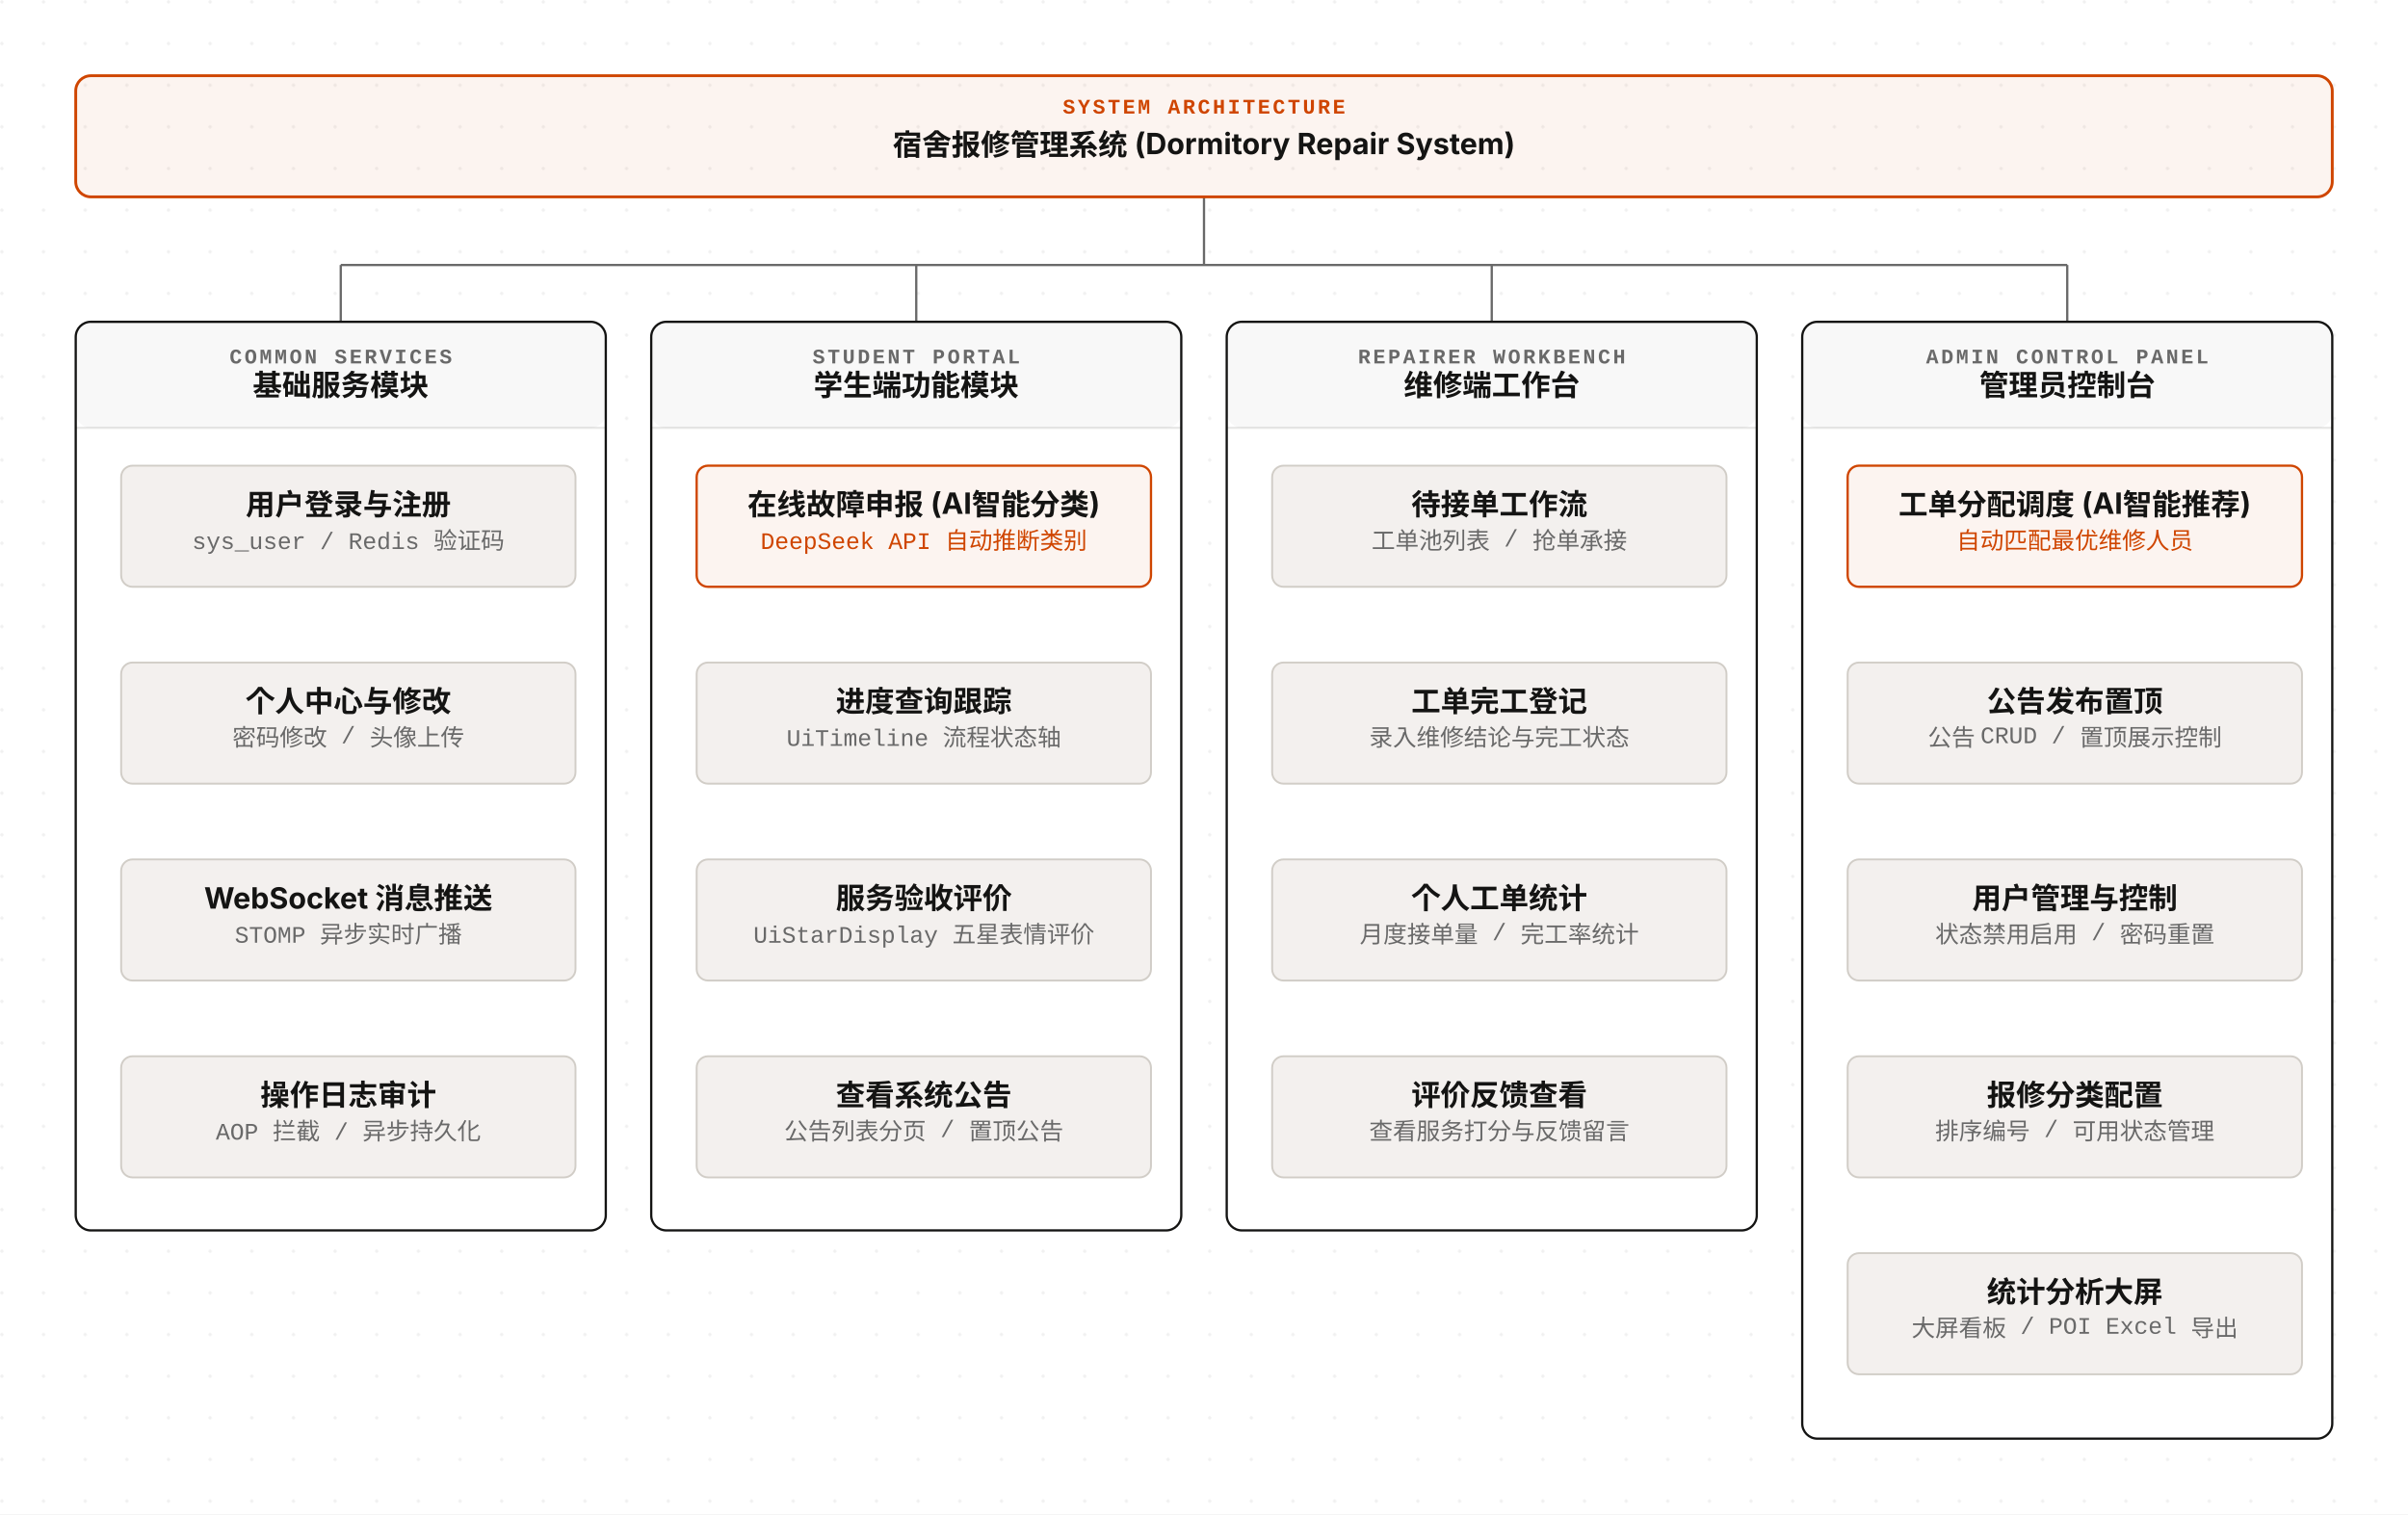
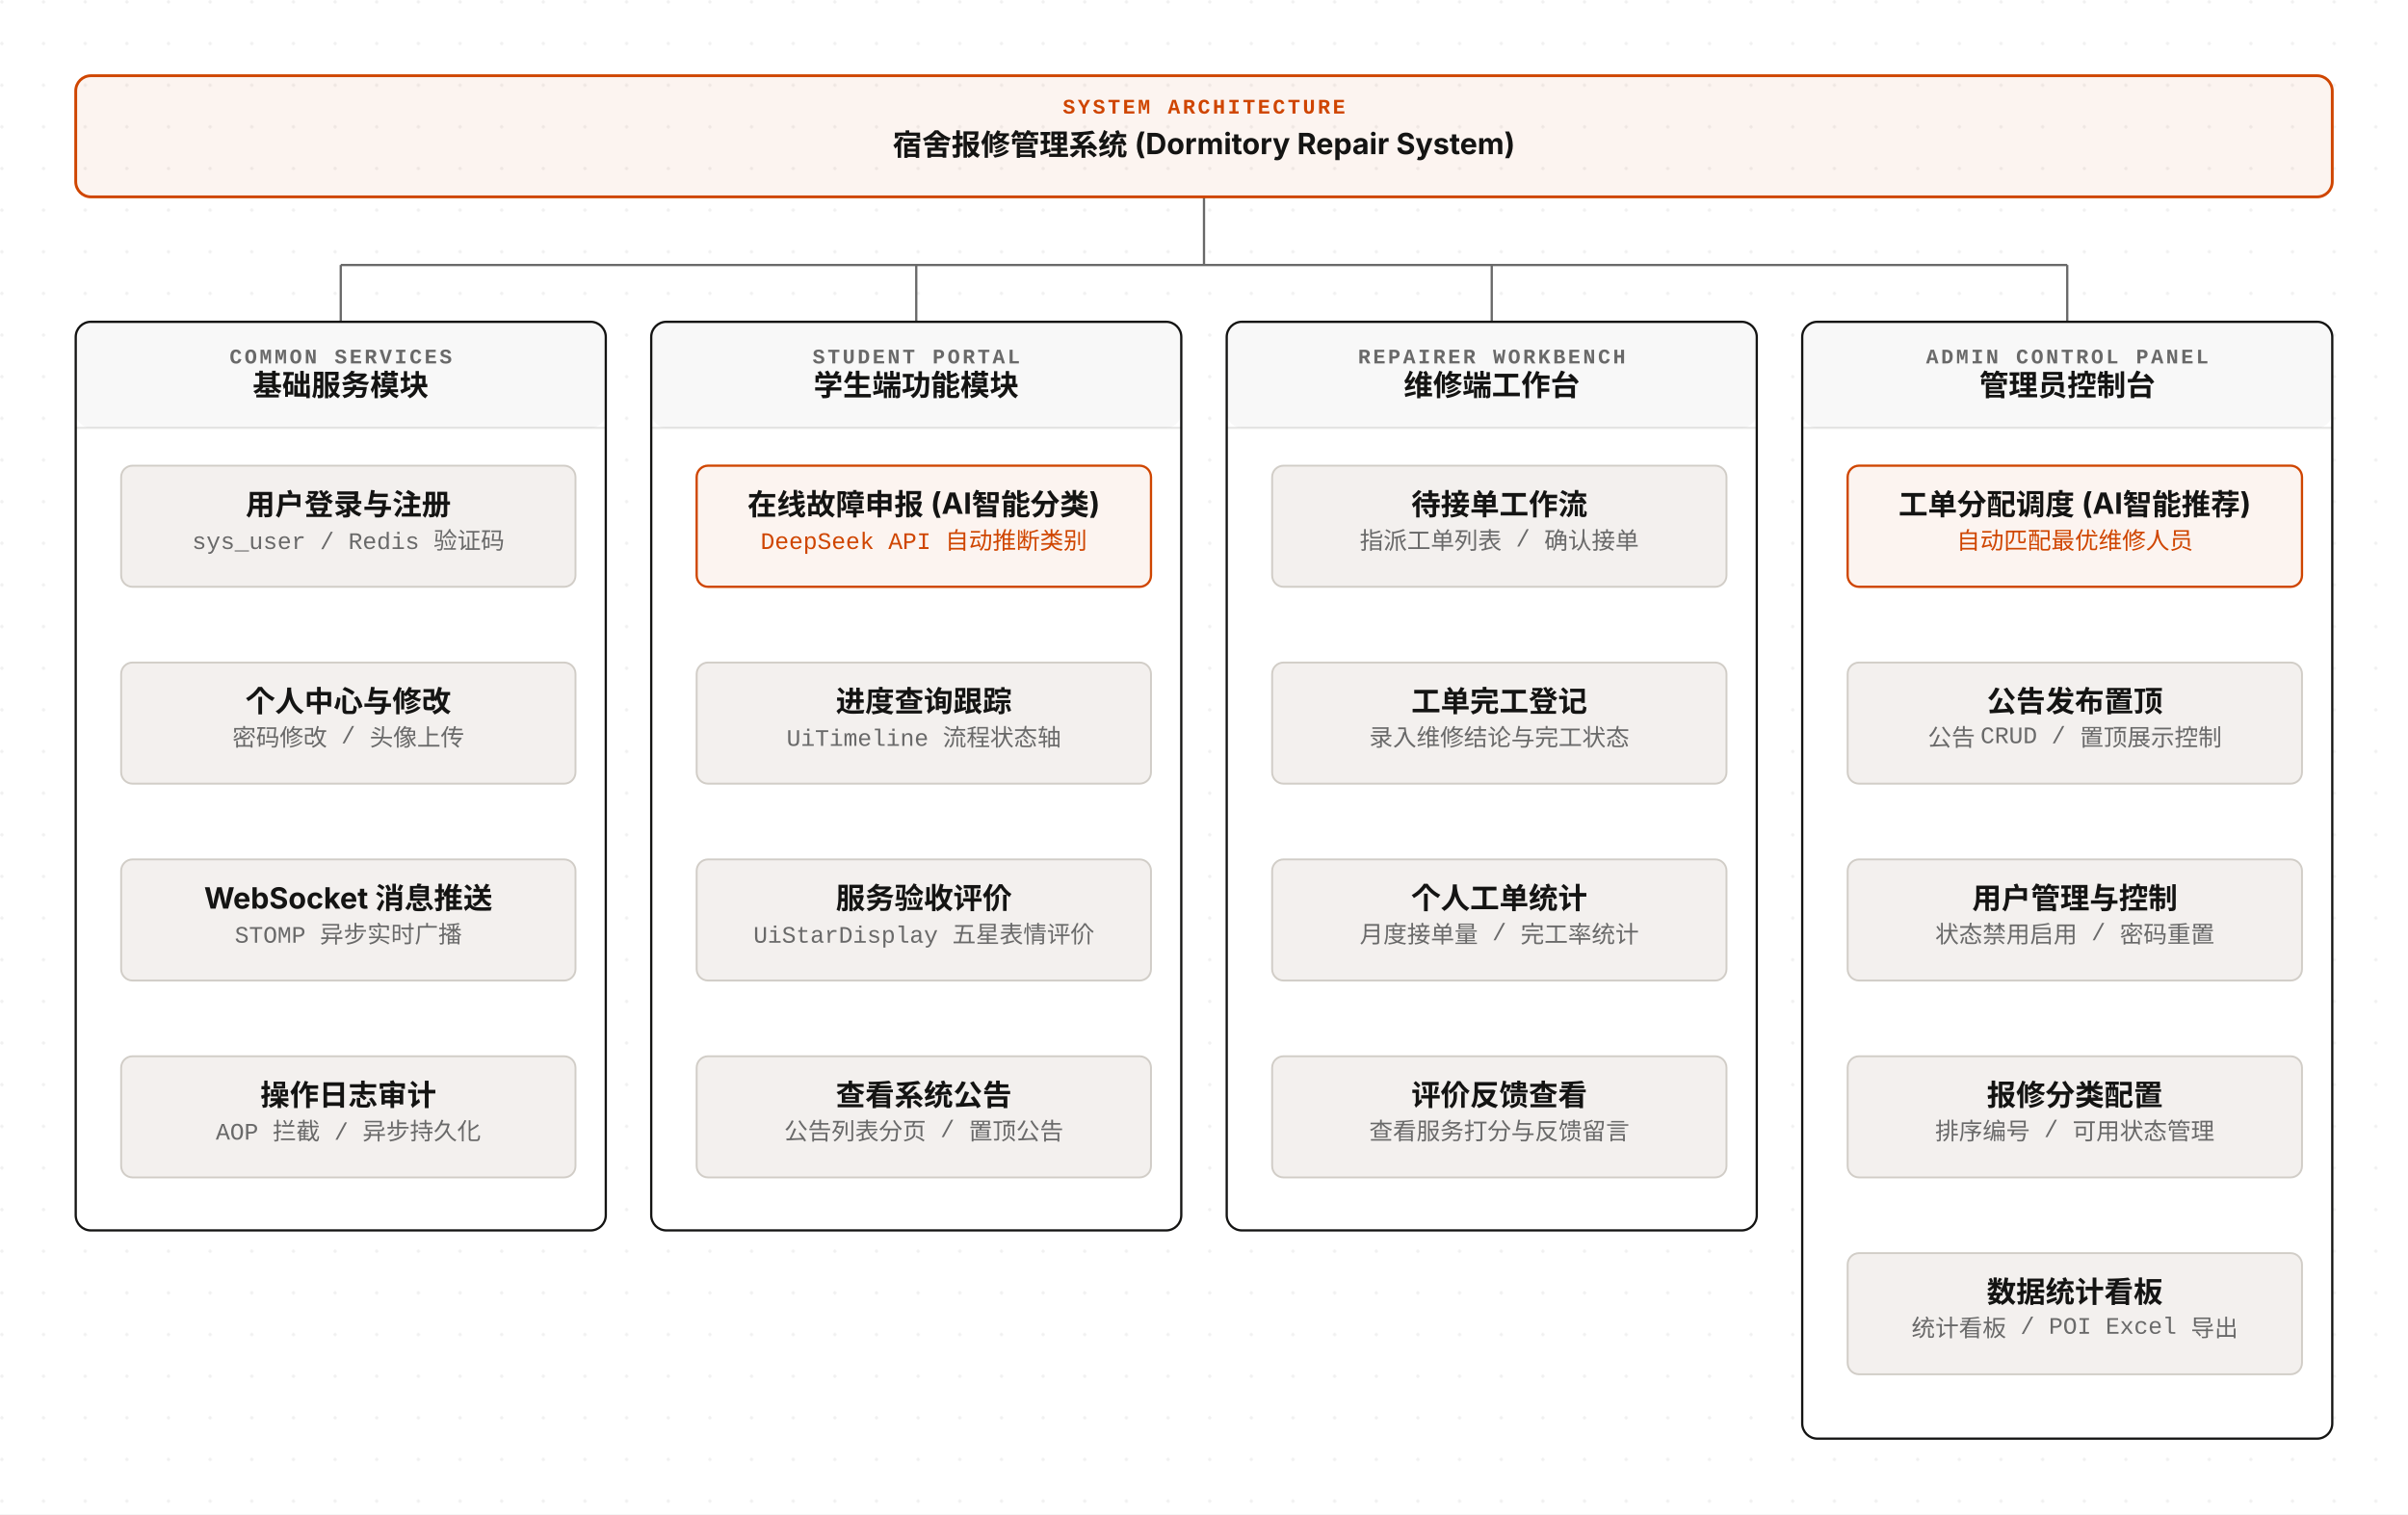
<svg xmlns="http://www.w3.org/2000/svg" viewBox="0 0 1272 800" width="100%" height="100%">
  <style>
    .eyebrow-text { font-family: Consolas, 'Courier New', monospace; font-size: 11px; font-weight: bold; letter-spacing: 0.12em; text-transform: uppercase; }
    .node-name { font-family: 'Microsoft YaHei', -apple-system, sans-serif; font-size: 15.5px; font-weight: bold; }
    .sublabel { font-family: Consolas, 'Courier New', monospace; font-size: 12.5px; }
  </style>
  <defs>
    <pattern id="dots" width="22" height="22" patternUnits="userSpaceOnUse">
      <circle cx="1" cy="1" r="0.9" fill="rgba(20,20,19,0.06)" />
    </pattern>
  </defs>
  <rect width="100%" height="100%" fill="#FFFFFF" />
  <rect width="100%" height="100%" fill="url(#dots)" />
  <path d="M 636,104 L 636,140" fill="none" stroke="#696969" stroke-width="1.2" />
  <path d="M 180,140 L 1092,140" fill="none" stroke="#696969" stroke-width="1.2" />
  <path d="M 180,140 L 180,170" fill="none" stroke="#696969" stroke-width="1.2" />
  <path d="M 484,140 L 484,170" fill="none" stroke="#696969" stroke-width="1.2" />
  <path d="M 788,140 L 788,170" fill="none" stroke="#696969" stroke-width="1.2" />
  <path d="M 1092,140 L 1092,170" fill="none" stroke="#696969" stroke-width="1.2" />
  <path d="M 52,246 L 52,590" fill="none" stroke="#D1CDC7" stroke-width="1" />
  <path d="M 52,278 L 64,278" fill="none" stroke="#D1CDC7" stroke-width="1" />
  <path d="M 52,382 L 64,382" fill="none" stroke="#D1CDC7" stroke-width="1" />
  <path d="M 52,486 L 64,486" fill="none" stroke="#D1CDC7" stroke-width="1" />
  <path d="M 52,590 L 64,590" fill="none" stroke="#D1CDC7" stroke-width="1" />
  <path d="M 356,246 L 356,590" fill="none" stroke="#D1CDC7" stroke-width="1" />
  <path d="M 356,278 L 368,278" fill="none" stroke="#D1CDC7" stroke-width="1" />
  <path d="M 356,382 L 368,382" fill="none" stroke="#D1CDC7" stroke-width="1" />
  <path d="M 356,486 L 368,486" fill="none" stroke="#D1CDC7" stroke-width="1" />
  <path d="M 356,590 L 368,590" fill="none" stroke="#D1CDC7" stroke-width="1" />
  <path d="M 660,246 L 660,590" fill="none" stroke="#D1CDC7" stroke-width="1" />
  <path d="M 660,278 L 672,278" fill="none" stroke="#D1CDC7" stroke-width="1" />
  <path d="M 660,382 L 672,382" fill="none" stroke="#D1CDC7" stroke-width="1" />
  <path d="M 660,486 L 672,486" fill="none" stroke="#D1CDC7" stroke-width="1" />
  <path d="M 660,590 L 672,590" fill="none" stroke="#D1CDC7" stroke-width="1" />
  <path d="M 964,246 L 964,694" fill="none" stroke="#D1CDC7" stroke-width="1" />
  <path d="M 964,278 L 976,278" fill="none" stroke="#D1CDC7" stroke-width="1" />
  <path d="M 964,382 L 976,382" fill="none" stroke="#D1CDC7" stroke-width="1" />
  <path d="M 964,486 L 976,486" fill="none" stroke="#D1CDC7" stroke-width="1" />
  <path d="M 964,590 L 976,590" fill="none" stroke="#D1CDC7" stroke-width="1" />
  <path d="M 964,694 L 976,694" fill="none" stroke="#D1CDC7" stroke-width="1" />
  <g class="node">
    <rect x="40" y="40" width="1192" height="64" rx="8" fill="rgba(207,69,0,0.06)" stroke="#CF4500" stroke-width="1.5" />
    <text class="eyebrow-text" x="636" y="60" fill="#CF4500" text-anchor="middle" font-size="12px">SYSTEM ARCHITECTURE</text>
    <text class="node-name" x="636" y="82" fill="#141413" text-anchor="middle" font-size="19px">宿舍报修管理系统 (Dormitory Repair System)</text>
  </g>
  <rect x="40" y="170" width="280" height="480" rx="8" fill="#ffffff" stroke="#141413" stroke-width="1.2" />
  <rect x="40" y="170" width="280" height="56" rx="8" fill="rgba(20,20,19,0.03)" stroke="none" />
  <line x1="40" y1="226" x2="320" y2="226" stroke="rgba(20,20,19,0.10)" stroke-width="1.2" />
  <text class="eyebrow-text" x="180" y="192" fill="#696969" text-anchor="middle">COMMON SERVICES</text>
  <text class="node-name" x="180" y="209" fill="#141413" text-anchor="middle">基础服务模块</text>
  <g class="node">
    <rect x="64" y="246" width="240" height="64" rx="6" fill="#F3F0EE" stroke="#D1CDC7" stroke-width="1" />
    <text class="node-name" x="184" y="272" fill="#141413" text-anchor="middle">用户登录与注册</text>
    <text class="sublabel" x="184" y="290" fill="#696969" text-anchor="middle">sys_user / Redis 验证码</text>
  </g>
  <g class="node">
    <rect x="64" y="350" width="240" height="64" rx="6" fill="#F3F0EE" stroke="#D1CDC7" stroke-width="1" />
    <text class="node-name" x="184" y="376" fill="#141413" text-anchor="middle">个人中心与修改</text>
    <text class="sublabel" x="184" y="394" fill="#696969" text-anchor="middle">密码修改 / 头像上传</text>
  </g>
  <g class="node">
    <rect x="64" y="454" width="240" height="64" rx="6" fill="#F3F0EE" stroke="#D1CDC7" stroke-width="1" />
    <text class="node-name" x="184" y="480" fill="#141413" text-anchor="middle">WebSocket 消息推送</text>
    <text class="sublabel" x="184" y="498" fill="#696969" text-anchor="middle">STOMP 异步实时广播</text>
  </g>
  <g class="node">
    <rect x="64" y="558" width="240" height="64" rx="6" fill="#F3F0EE" stroke="#D1CDC7" stroke-width="1" />
    <text class="node-name" x="184" y="584" fill="#141413" text-anchor="middle">操作日志审计</text>
    <text class="sublabel" x="184" y="602" fill="#696969" text-anchor="middle">AOP 拦截 / 异步持久化</text>
  </g>
  <rect x="344" y="170" width="280" height="480" rx="8" fill="#ffffff" stroke="#141413" stroke-width="1.2" />
  <rect x="344" y="170" width="280" height="56" rx="8" fill="rgba(20,20,19,0.03)" stroke="none" />
  <line x1="344" y1="226" x2="624" y2="226" stroke="rgba(20,20,19,0.10)" stroke-width="1.2" />
  <text class="eyebrow-text" x="484" y="192" fill="#696969" text-anchor="middle">STUDENT PORTAL</text>
  <text class="node-name" x="484" y="209" fill="#141413" text-anchor="middle">学生端功能模块</text>
  <g class="node">
    <rect x="368" y="246" width="240" height="64" rx="6" fill="rgba(207,69,0,0.06)" stroke="#CF4500" stroke-width="1.2" />
    <text class="node-name" x="488" y="272" fill="#141413" text-anchor="middle">在线故障申报 (AI智能分类)</text>
    <text class="sublabel" x="488" y="290" fill="#CF4500" text-anchor="middle">DeepSeek API 自动推断类别</text>
  </g>
  <g class="node">
    <rect x="368" y="350" width="240" height="64" rx="6" fill="#F3F0EE" stroke="#D1CDC7" stroke-width="1" />
    <text class="node-name" x="488" y="376" fill="#141413" text-anchor="middle">进度查询跟踪</text>
    <text class="sublabel" x="488" y="394" fill="#696969" text-anchor="middle">UiTimeline 流程状态轴</text>
  </g>
  <g class="node">
    <rect x="368" y="454" width="240" height="64" rx="6" fill="#F3F0EE" stroke="#D1CDC7" stroke-width="1" />
    <text class="node-name" x="488" y="480" fill="#141413" text-anchor="middle">服务验收评价</text>
    <text class="sublabel" x="488" y="498" fill="#696969" text-anchor="middle">UiStarDisplay 五星表情评价</text>
  </g>
  <g class="node">
    <rect x="368" y="558" width="240" height="64" rx="6" fill="#F3F0EE" stroke="#D1CDC7" stroke-width="1" />
    <text class="node-name" x="488" y="584" fill="#141413" text-anchor="middle">查看系统公告</text>
    <text class="sublabel" x="488" y="602" fill="#696969" text-anchor="middle">公告列表分页 / 置顶公告</text>
  </g>
  <rect x="648" y="170" width="280" height="480" rx="8" fill="#ffffff" stroke="#141413" stroke-width="1.2" />
  <rect x="648" y="170" width="280" height="56" rx="8" fill="rgba(20,20,19,0.03)" stroke="none" />
  <line x1="648" y1="226" x2="928" y2="226" stroke="rgba(20,20,19,0.10)" stroke-width="1.2" />
  <text class="eyebrow-text" x="788" y="192" fill="#696969" text-anchor="middle">REPAIRER WORKBENCH</text>
  <text class="node-name" x="788" y="209" fill="#141413" text-anchor="middle">维修端工作台</text>
  <g class="node">
    <rect x="672" y="246" width="240" height="64" rx="6" fill="#F3F0EE" stroke="#D1CDC7" stroke-width="1" />
    <text class="node-name" x="792" y="272" fill="#141413" text-anchor="middle">待接单工作流</text>
-     <text class="sublabel" x="792" y="290" fill="#696969" text-anchor="middle">工单池列表 / 抢单承接</text>
+     <text class="sublabel" x="792" y="290" fill="#696969" text-anchor="middle">指派工单列表 / 确认接单</text>
  </g>
  <g class="node">
    <rect x="672" y="350" width="240" height="64" rx="6" fill="#F3F0EE" stroke="#D1CDC7" stroke-width="1" />
    <text class="node-name" x="792" y="376" fill="#141413" text-anchor="middle">工单完工登记</text>
    <text class="sublabel" x="792" y="394" fill="#696969" text-anchor="middle">录入维修结论与完工状态</text>
  </g>
  <g class="node">
    <rect x="672" y="454" width="240" height="64" rx="6" fill="#F3F0EE" stroke="#D1CDC7" stroke-width="1" />
    <text class="node-name" x="792" y="480" fill="#141413" text-anchor="middle">个人工单统计</text>
    <text class="sublabel" x="792" y="498" fill="#696969" text-anchor="middle">月度接单量 / 完工率统计</text>
  </g>
  <g class="node">
    <rect x="672" y="558" width="240" height="64" rx="6" fill="#F3F0EE" stroke="#D1CDC7" stroke-width="1" />
    <text class="node-name" x="792" y="584" fill="#141413" text-anchor="middle">评价反馈查看</text>
    <text class="sublabel" x="792" y="602" fill="#696969" text-anchor="middle">查看服务打分与反馈留言</text>
  </g>
  <rect x="952" y="170" width="280" height="590" rx="8" fill="#ffffff" stroke="#141413" stroke-width="1.2" />
  <rect x="952" y="170" width="280" height="56" rx="8" fill="rgba(20,20,19,0.03)" stroke="none" />
  <line x1="952" y1="226" x2="1232" y2="226" stroke="rgba(20,20,19,0.10)" stroke-width="1.2" />
  <text class="eyebrow-text" x="1092" y="192" fill="#696969" text-anchor="middle">ADMIN CONTROL PANEL</text>
  <text class="node-name" x="1092" y="209" fill="#141413" text-anchor="middle">管理员控制台</text>
  <g class="node">
    <rect x="976" y="246" width="240" height="64" rx="6" fill="rgba(207,69,0,0.06)" stroke="#CF4500" stroke-width="1.2" />
    <text class="node-name" x="1096" y="272" fill="#141413" text-anchor="middle">工单分配调度 (AI智能推荐)</text>
    <text class="sublabel" x="1096" y="290" fill="#CF4500" text-anchor="middle">自动匹配最优维修人员</text>
  </g>
  <g class="node">
    <rect x="976" y="350" width="240" height="64" rx="6" fill="#F3F0EE" stroke="#D1CDC7" stroke-width="1" />
    <text class="node-name" x="1096" y="376" fill="#141413" text-anchor="middle">公告发布置顶</text>
    <text class="sublabel" x="1096" y="394" fill="#696969" text-anchor="middle">公告 CRUD / 置顶展示控制</text>
  </g>
  <g class="node">
    <rect x="976" y="454" width="240" height="64" rx="6" fill="#F3F0EE" stroke="#D1CDC7" stroke-width="1" />
    <text class="node-name" x="1096" y="480" fill="#141413" text-anchor="middle">用户管理与控制</text>
    <text class="sublabel" x="1096" y="498" fill="#696969" text-anchor="middle">状态禁用启用 / 密码重置</text>
  </g>
  <g class="node">
    <rect x="976" y="558" width="240" height="64" rx="6" fill="#F3F0EE" stroke="#D1CDC7" stroke-width="1" />
    <text class="node-name" x="1096" y="584" fill="#141413" text-anchor="middle">报修分类配置</text>
    <text class="sublabel" x="1096" y="602" fill="#696969" text-anchor="middle">排序编号 / 可用状态管理</text>
  </g>
  <g class="node">
    <rect x="976" y="662" width="240" height="64" rx="6" fill="#F3F0EE" stroke="#D1CDC7" stroke-width="1" />
-     <text class="node-name" x="1096" y="688" fill="#141413" text-anchor="middle">统计分析大屏</text>
-     <text class="sublabel" x="1096" y="706" fill="#696969" text-anchor="middle">大屏看板 / POI Excel 导出</text>
+     <text class="node-name" x="1096" y="688" fill="#141413" text-anchor="middle">数据统计看板</text>
+     <text class="sublabel" x="1096" y="706" fill="#696969" text-anchor="middle">统计看板 / POI Excel 导出</text>
  </g>
</svg>
